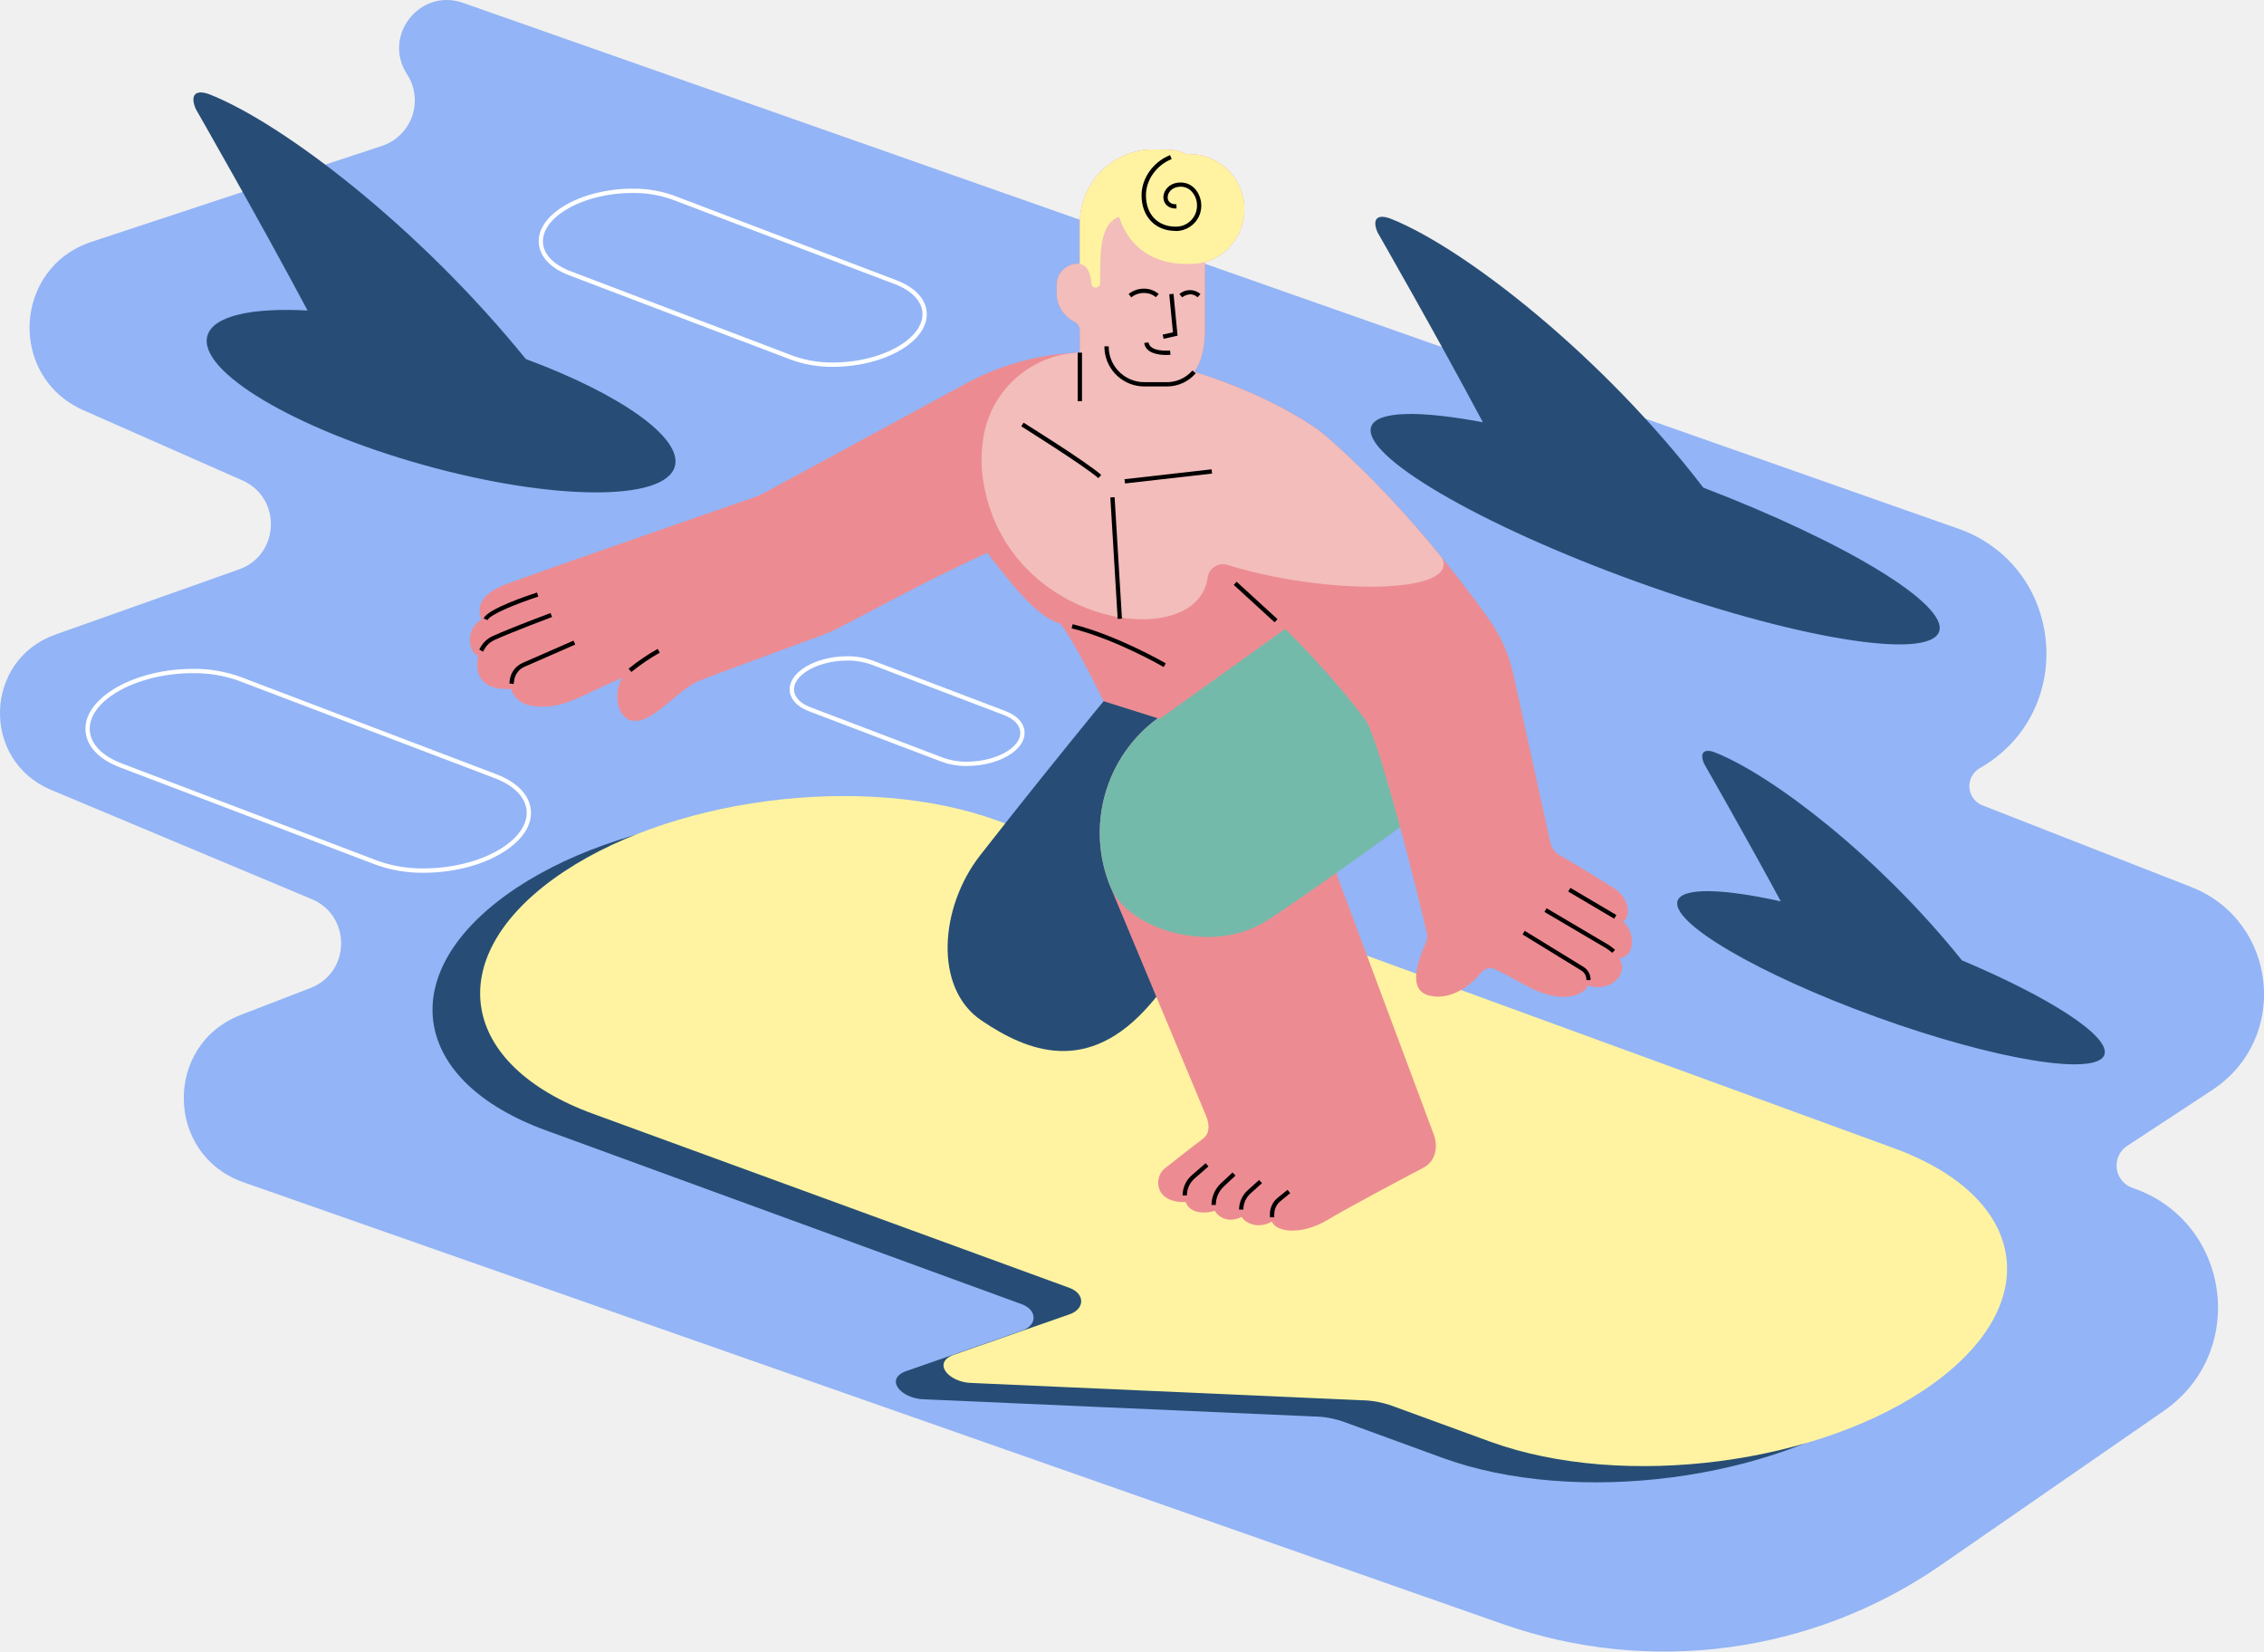
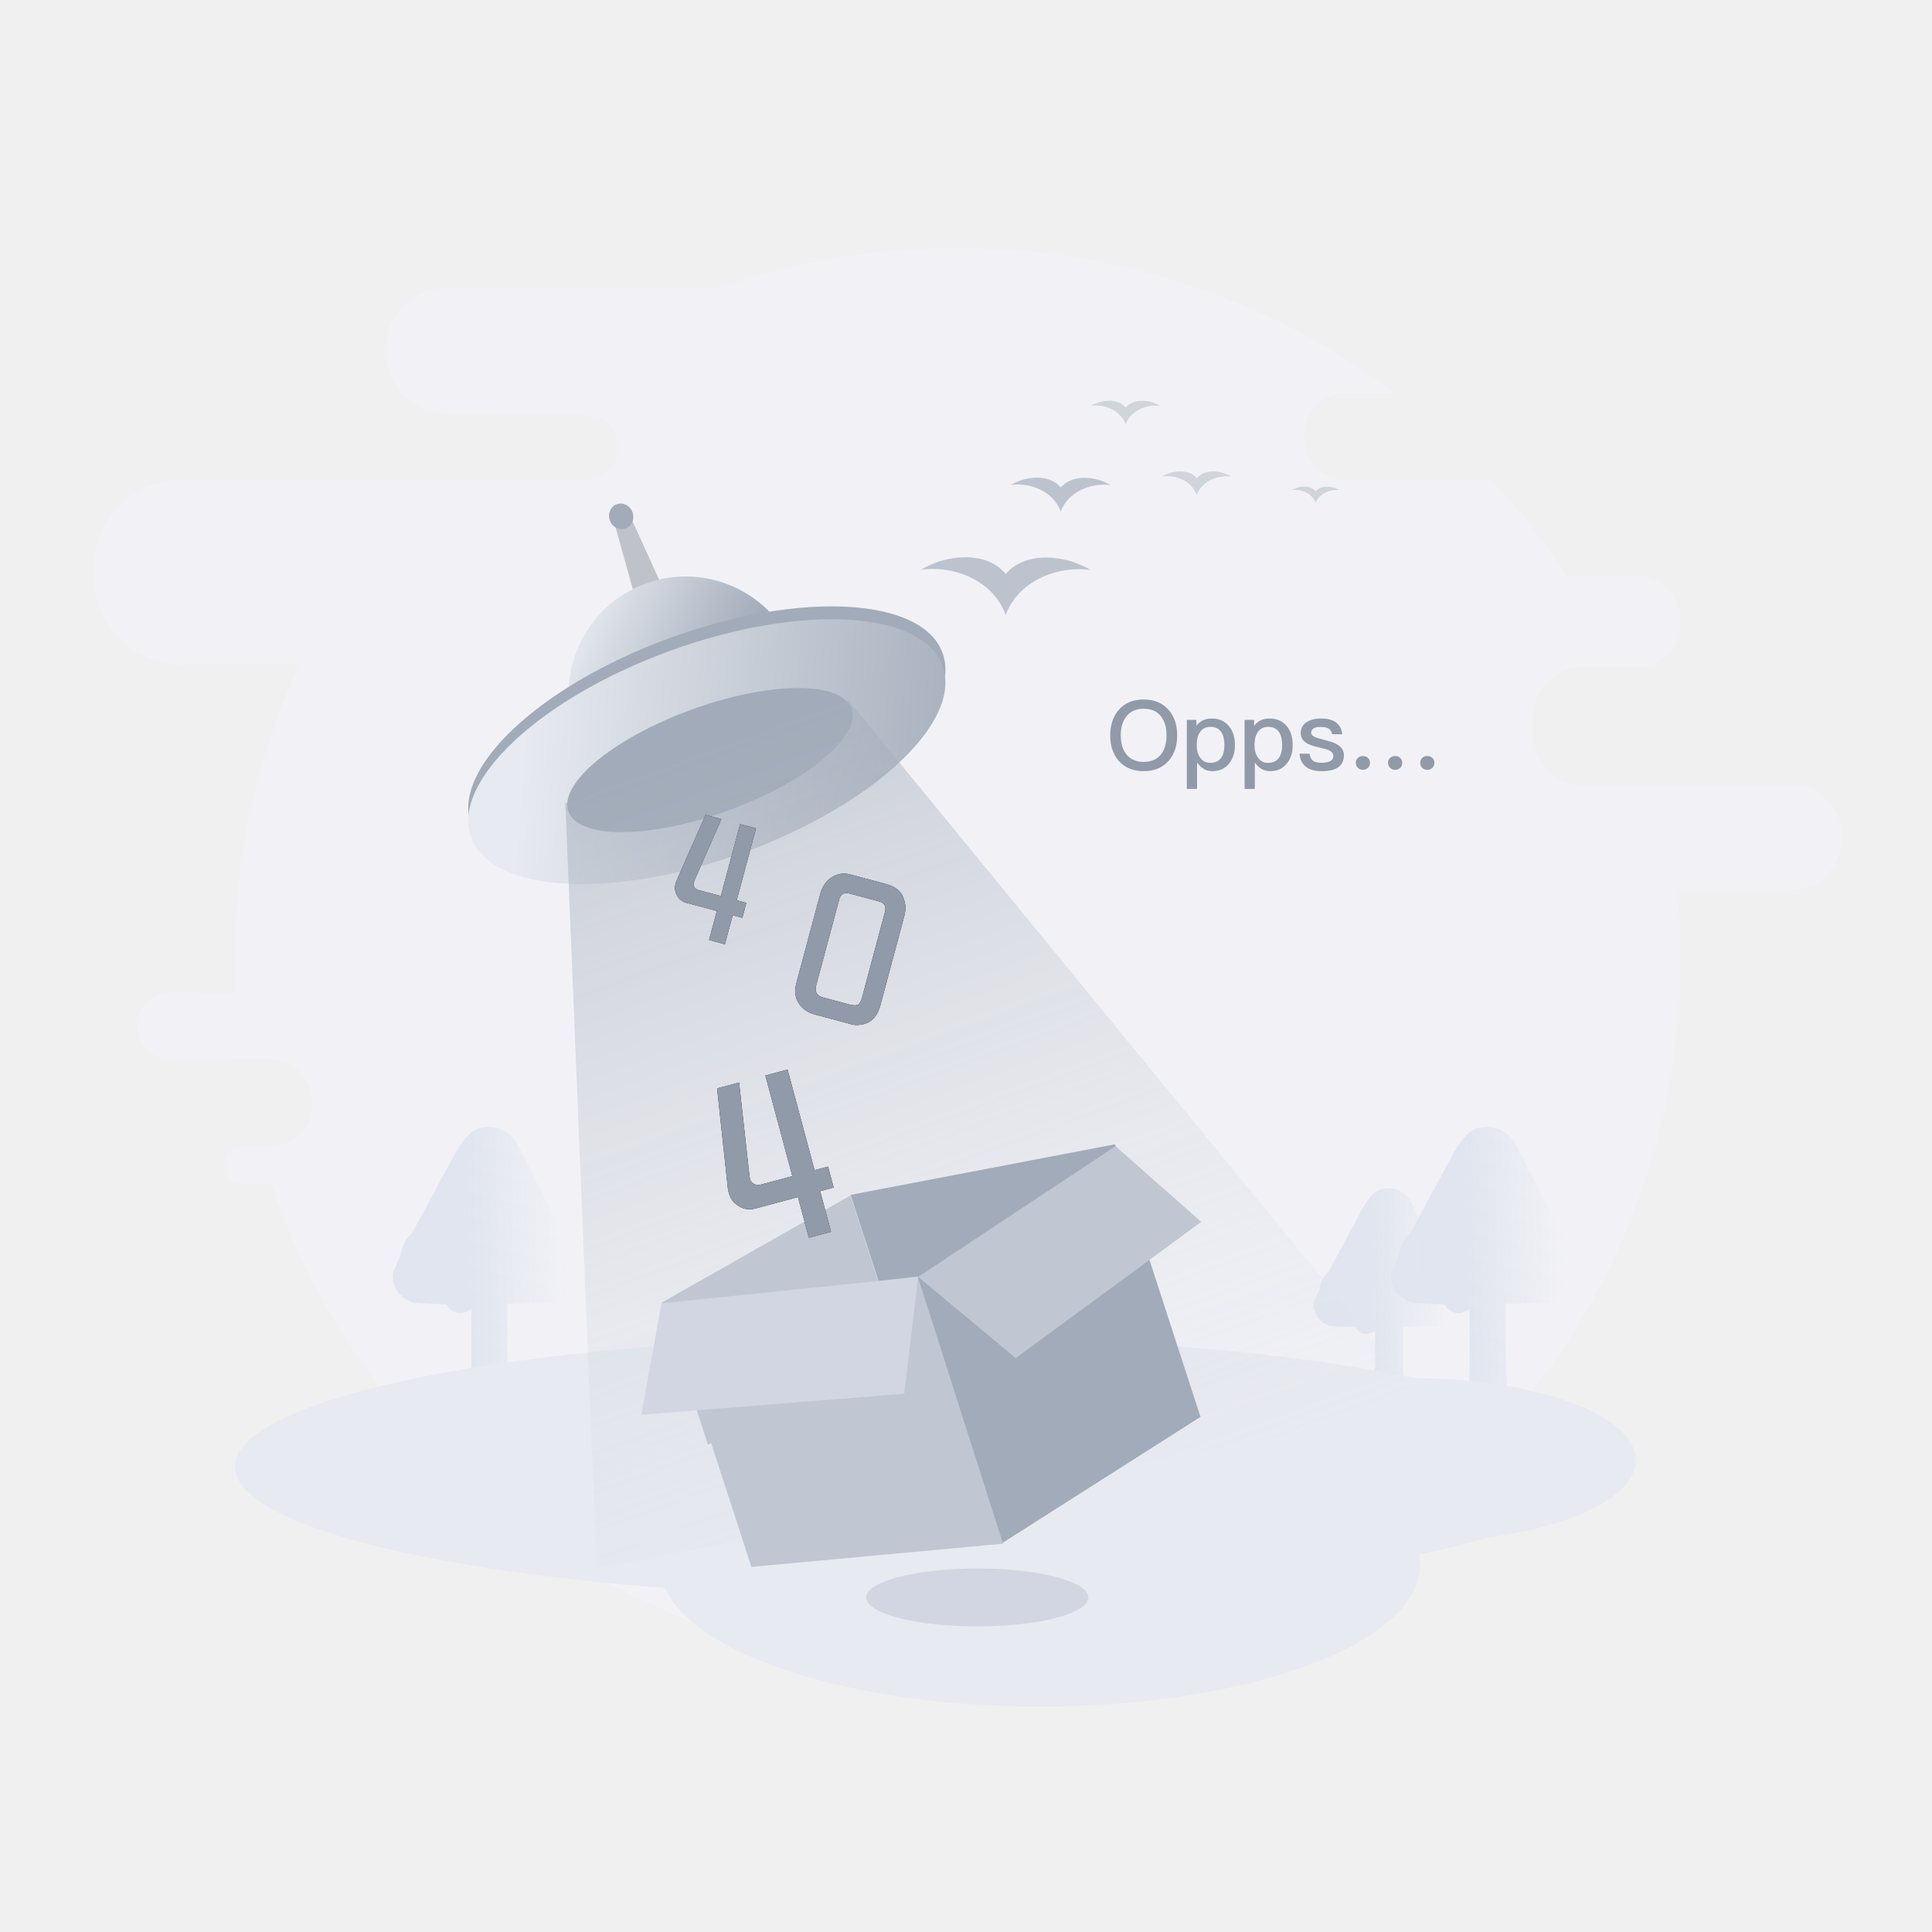
- <svg xmlns="http://www.w3.org/2000/svg" viewBox="0 0 1057.47 771.35">
+ <svg xmlns="http://www.w3.org/2000/svg" xmlns:xlink="http://www.w3.org/1999/xlink" version="1.1" viewBox="0 0 600 600" height="600px" width="600px">
  <defs>
-     <style>.cls-1{fill:#93b4f6;}.cls-2{fill:#fff;}.cls-3{fill:#274d76;}.cls-4{fill:#fff3a1;}.cls-5{fill:#ec8c92;}.cls-6{fill:#74baab;}.cls-7{fill:#f2bdba;}</style>
+     <linearGradient id="linearGradient-1" y2="100%" x2="40.792%" y1="98.8%" x1="92.518%">
+       <stop offset="0%" stop-opacity="0" stop-color="#E0E5EF" />
+       <stop offset="100%" stop-color="#E0E5EF" />
+     </linearGradient>
+     <linearGradient id="linearGradient-2" y2="100%" x2="40.896%" y1="98.8%" x1="92.039%">
+       <stop offset="0%" stop-opacity="0" stop-color="#E0E5EF" />
+       <stop offset="100%" stop-color="#E0E5EF" />
+     </linearGradient>
+     <linearGradient id="linearGradient-3" y2="-8.526%" x2="30.298%" y1="40.94%" x1="79.62%">
+       <stop offset="0%" stop-color="#A2ABB9" />
+       <stop offset="100%" stop-color="#E7EAF0" />
+     </linearGradient>
+     <linearGradient id="linearGradient-4" y2="39.271%" x2="11.6%" y1="59.153%" x1="112.464%">
+       <stop offset="0%" stop-color="#A2ABB9" />
+       <stop offset="100%" stop-color="#E7EAF0" />
+       <stop offset="100%" stop-color="#E7EAF0" />
+     </linearGradient>
+     <linearGradient id="linearGradient-5" y2="0%" x2="50%" y1="100%" x1="50%">
+       <stop offset="0%" stop-opacity="0.238" stop-color="#E8EBF1" />
+       <stop offset="100%" stop-color="#A2ABB9" />
+     </linearGradient>
+     <path id="path-6" d="M230.24,291.733 L230.24,282.407 L233.341,282.407 L233.341,277.598 L230.24,277.598 L230.24,254.478 L225.138,254.478 L225.138,277.598 L218.009,277.598 C217.439,277.598 216.975,277.459 216.617,277.183 C216.145,276.792 215.909,276.336 215.909,275.815 C215.909,275.636 215.95,275.254 216.031,274.668 L216.031,274.668 L219.107,254.478 L214.054,254.478 L210.636,276.401 C210.587,276.727 210.562,277.052 210.562,277.378 C210.562,278.452 210.774,279.323 211.197,279.99 C212.223,281.602 213.598,282.407 215.323,282.407 L215.323,282.407 L225.138,282.407 L225.138,291.733 L230.24,291.733 Z" />
+     <path id="path-7" d="M251.736,386.427 L251.736,373.37 L256.077,373.37 L256.077,366.637 L251.736,366.637 L251.736,334.269 L244.593,334.269 L244.593,366.637 L234.612,366.637 C233.815,366.637 233.165,366.443 232.664,366.056 C232.003,365.509 231.673,364.871 231.673,364.142 C231.673,363.891 231.73,363.355 231.844,362.535 L231.844,362.535 L236.15,334.269 L229.075,334.269 L224.29,364.962 C224.222,365.418 224.188,365.873 224.188,366.329 C224.188,367.833 224.484,369.052 225.076,369.986 C226.512,372.242 228.437,373.37 230.853,373.37 L230.853,373.37 L244.593,373.37 L244.593,386.427 L251.736,386.427 Z" />
+     <path id="path-8" d="M270.709,317.227 C271.51,317.227 272.418,316.992 273.434,316.523 C274.293,316.133 275.006,315.654 275.572,315.088 C276.92,313.74 277.594,311.748 277.594,309.111 L277.594,309.111 L277.594,280.43 C277.594,278.281 276.93,276.387 275.602,274.746 C274.312,273.164 272.301,272.373 269.566,272.373 L269.566,272.373 L257.965,272.373 C255.973,272.373 254.254,273.125 252.809,274.629 C251.344,276.172 250.611,278.193 250.611,280.693 L250.611,280.693 L250.611,309.258 C250.611,311.68 251.324,313.584 252.75,314.971 C254.312,316.475 256.275,317.227 258.639,317.227 L258.639,317.227 L270.709,317.227 Z M268.365,311.455 L259.693,311.455 C257.721,311.455 256.734,310.42 256.734,308.35 L256.734,308.35 L256.734,280.459 C256.734,279.795 256.979,279.229 257.467,278.76 C257.916,278.35 258.551,278.145 259.371,278.145 L259.371,278.145 L268.922,278.145 C270.621,278.145 271.471,279.082 271.471,280.957 L271.471,280.957 L271.471,308.35 C271.471,309.482 271.275,310.273 270.885,310.723 C270.436,311.211 269.596,311.455 268.365,311.455 L268.365,311.455 Z" />
  </defs>
-   <g id="Background">
-     <path class="cls-1" d="M474.4,261.25,610,216.47A22.38,22.38,0,0,0,621.76,183h0c-11.68-17.91,6-40.44,26.17-33.34l698.26,245.52c49.93,17.56,56.1,85.67,10.13,111.91h0a9.65,9.65,0,0,0,1.27,17.36L1455,562.54c40.58,15.88,46.33,70.93,9.92,94.85l-39.66,26.05a11,11,0,0,0,2.49,19.68h0c45.75,15.63,54.23,76.67,14.47,104.18l-104.07,72a227.18,227.18,0,0,1-204.46,27.55L545.34,700.47c-36.56-12.82-37.35-64.24-1.2-78.18l32.5-12.54c18.81-7.25,19.18-33.73.58-41.52l-121.71-51c-32.81-13.74-31.51-60.66,2-72.55l85.76-30.44c19.08-6.77,20.08-33.38,1.57-41.56L470.57,339.9C435.25,324.28,437.73,273.36,474.4,261.25Z" transform="translate(-431.63 -148.32)" />
-     <path class="cls-2" d="M663.41,509.88,543.86,464.41a63.28,63.28,0,0,0-22.25-3.71v0c-14.82,0-29.48,4.1-39.2,11-7.77,5.49-11.59,12.15-10.76,18.77.87,6.88,6.59,12.66,16.12,16.28l119.55,45.48a63.55,63.55,0,0,0,22.25,3.7c14.82,0,29.48-4.09,39.2-11,7.78-5.48,11.6-12.15,10.76-18.76C678.66,519.29,672.94,513.5,663.41,509.88Zm4.21,33.42h0c-9.7,6.85-24.2,10.59-38,10.59A61.43,61.43,0,0,1,608,550.32L488.48,504.85c-17.81-6.78-20-20.9-4.92-31.55h0c9.71-6.85,24.2-10.6,38.05-10.6a61.66,61.66,0,0,1,21.54,3.57L662.7,511.75C680.51,518.52,682.71,532.65,667.62,543.3Z" transform="translate(-431.63 -148.32)" />
-     <path class="cls-2" d="M910.14,489.57c-.5-3.93-3.68-7.2-9-9.21l-61.92-23.55a33.7,33.7,0,0,0-11.86-2h0c-7.87,0-15.67,2.19-20.86,5.86-4.33,3.05-6.45,6.83-6,10.62s3.68,7.21,9,9.22l61.92,23.55a33.74,33.74,0,0,0,11.86,2c7.87,0,15.67-2.18,20.86-5.85C908.49,497.14,910.62,493.37,910.14,489.57Zm-7.13,9c-5,3.54-12.53,5.48-19.71,5.48a31.63,31.63,0,0,1-11.15-1.85l-61.92-23.55c-9.22-3.51-10.36-10.82-2.55-16.34,5-3.55,12.54-5.49,19.71-5.49a31.86,31.86,0,0,1,11.15,1.85l61.92,23.56C909.69,485.73,910.83,493.05,903,498.57Z" transform="translate(-431.63 -148.32)" />
-     <path class="cls-2" d="M820.75,319.64c12.93,0,25.72-3.58,34.21-9.57,6.83-4.82,10.19-10.7,9.45-16.55-.77-6.07-5.8-11.17-14.17-14.36L746.4,239.66A55.56,55.56,0,0,0,727,236.43v0c-12.93,0-25.72,3.58-34.21,9.57-6.83,4.82-10.19,10.7-9.45,16.54.77,6.08,5.8,11.18,14.17,14.37l103.84,39.5A55.56,55.56,0,0,0,820.75,319.64Zm-126.82-72h0c8.43-5.95,21-9.2,33.05-9.2a53.33,53.33,0,0,1,18.7,3.1L849.53,281c15.47,5.89,17.38,18.16,4.27,27.41h0c-8.43,5.95-21,9.2-33,9.2a53.33,53.33,0,0,1-18.7-3.1L698.2,275C682.73,269.15,680.82,256.88,693.93,247.63Z" transform="translate(-431.63 -148.32)" />
-   </g>
-   <g id="sharks">
-     <path class="cls-3" d="M677.23,316C628,255.25,564.86,206.6,530,192.58c-6.86-2.76-9.83-.17-6.93,6.64,0,0,29.86,52.09,52.22,94.12-26.14-1.42-44.2,2.5-46.8,11.83-4.59,16.43,40.56,43.41,100.85,60.26s112.89,17.17,117.49.73C750.57,352.72,721.07,332.24,677.23,316Z" transform="translate(-431.63 -148.32)" />
-     <path class="cls-3" d="M1227.21,376.06c-47.08-61.46-111.15-111.59-145.68-125.47-6.43-2.58-9.21-.16-6.49,6.22,0,0,28.23,49.26,49.2,88.72-29.48-5.58-49.47-5.34-52.13,2-4.89,13.52,50.53,45.94,123.76,72.4s136.58,37,141.46,23.42C1341.91,430.71,1293.56,401.46,1227.21,376.06Z" transform="translate(-431.63 -148.32)" />
-     <path class="cls-3" d="M1348,596.83c-38.24-47.72-87.82-86.08-115.08-97-5.3-2.13-7.59-.13-5.36,5.13,0,0,19.33,33.71,35.85,64.32-27-6-45.92-6.59-48.18-.33-3.67,10.16,38,34.52,93,54.4s102.63,27.77,106.3,17.6C1417.54,632.46,1389.24,614.18,1348,596.83Z" transform="translate(-431.63 -148.32)" />
-   </g>
-   <g id="bubble">
-     <path class="cls-3" d="M1294,692.23l-418.77-153c-62.4-22.79-155.24-10.6-207.35,27.22h0c-52.11,37.82-43.79,86.95,18.6,109.73l222.38,81.24c7.46,2.72,7.37,10.06-.2,12.47L855,788.63c-10.5,3.66-2.59,13.1,8.53,13.21l181.6,8a44.16,44.16,0,0,1,14.61,2.67l45.5,16.62c62.4,22.79,155.24,10.61,207.35-27.22h0C1364.7,764.14,1356.38,715,1294,692.23Z" transform="translate(-431.63 -148.32)" />
-     <path class="cls-4" d="M1316.25,684.56l-418.78-153C835.08,508.79,742.24,521,690.12,558.8h0c-52.11,37.82-43.78,87,18.6,109.73L931.1,749.77c7.46,2.73,7.37,10.06-.2,12.47L877.26,781c-10.5,3.66-2.6,13.1,8.52,13.21l181.6,8.06a43.85,43.85,0,0,1,14.61,2.66l45.51,16.62c62.39,22.79,155.23,10.61,207.35-27.22h0C1387,756.47,1378.63,707.35,1316.25,684.56Z" transform="translate(-431.63 -148.32)" />
-   </g>
-   <g id="surfer">
-     <path class="cls-3" d="M966.5,452.26s-39,46.74-77.08,95.54c-18.89,24.2-21.77,62,.61,77.1,21.39,14.48,49.8,26.07,78.89-7.66,32.88-38.12,92.42-124.53,92.42-124.53Z" transform="translate(-431.63 -148.32)" />
-     <path class="cls-5" d="M1059.23,433.18l-24.2,5.38-62.18,44.87a66.37,66.37,0,0,0-22.41,79.4l44.45,106.45c1.73,4.08,2,8.35-1.55,11-9,6.81-11,8.54-17.6,13.66-5.31,4.11-5.07,16.26,9.73,15.77,1.74,5.34,9.1,5.62,13.59,4.08,1.15,2.41,6,6.21,12.54,2.83,1.3,2.62,7.4,6.06,14.09,2.21,1.89,4.87,13.64,6.7,26.3-.94,9-5.4,31.33-17.29,44.48-24.21,5.74-3,7.08-9.86,4.71-15.89L1056.08,557a1.63,1.63,0,0,1,.59-1.91l47.13-33.53Z" transform="translate(-431.63 -148.32)" />
-     <path class="cls-6" d="M1103.8,521.54l-44.57-88.36-24.2,5.38-62.18,44.87a66.37,66.37,0,0,0-22.41,79.4h0c8,19.09,46.89,32.12,73,15.41C1044.1,565,1103.8,521.54,1103.8,521.54Z" transform="translate(-431.63 -148.32)" />
-     <path class="cls-5" d="M1189.54,578.53c3.33-.58,4.33-10.18-4.29-15.53-1.21-.75-17-10.74-24.83-15.06a9.4,9.4,0,0,1-4.68-6.22l-17.23-78.4a71.41,71.41,0,0,0-11.66-26.14c-13.45-18.8-41.44-55.25-75.71-85a63.73,63.73,0,0,0-7.31-5.46c-17.67-11.36-36.65-19.26-54.47-24.76,3.4-4.35,5.06-11.47,5.06-19.82V270.8A25.79,25.79,0,0,0,987,220.29c-.46,0-.92,0-1.37,0a16.54,16.54,0,0,0-7.42-2l-7-.18A34.43,34.43,0,0,0,936,252.6v18.9h-.94a9.85,9.85,0,0,0-9.85,9.85v3.94a14.73,14.73,0,0,0,8.11,13.16,4.73,4.73,0,0,1,2.68,4.2V313a119.53,119.53,0,0,0-54,14.87l-93.17,50.51a34.33,34.33,0,0,1-5.12,2.26c-16.29,5.63-102.65,35.54-115.9,40.62s-13,11.63-11.36,16.51c-7.48,3.94-6.31,15.49-1.47,16.73-3.57,18,15.27,15.49,15.27,15.49s1.79,7.2,10.76,8.12c14.58,1.49,21.1-4.84,41.36-13.24-4.42,6.95-2.58,17.55,3.44,19.69,9.37,3.32,21.29-13.24,31.57-17.93,5.76-2.63,57.28-21.06,61.92-23.11,9.29-4.1,40.29-21.94,73.46-37,11.91,15.26,22.79,29.62,34.1,33.09,6.44,7.75,20.26,36.19,20.26,36.19l26.21,8.26,58.57-42s22.06,21.38,38.1,43.37c6.92,13.23,23.16,77.12,28.08,98.68a7.16,7.16,0,0,1-.45,4.54c-3.74,8.24-8.75,22.16,1.59,24.65,10,2.41,19.33-4.77,23.54-10,2.26-2.83,4.72-3.62,7.94-2,3.51,1.82,8.34,4.36,13.92,7.42,17.06,9.35,27.12,4,28.73-.17,10.7,3.47,19.25-5.49,14.58-12.67C1195.55,595,1195.68,583.83,1189.54,578.53Z" transform="translate(-431.63 -148.32)" />
-     <path class="cls-7" d="M1051.14,352.19a63.73,63.73,0,0,0-7.31-5.46c-17.67-11.36-36.65-19.26-54.47-24.76,3.4-4.35,5.06-11.47,5.06-19.82V270.8A25.79,25.79,0,0,0,987,220.29c-.46,0-.92,0-1.37,0a16.54,16.54,0,0,0-7.42-2l-7-.18A34.43,34.43,0,0,0,936,252.6v18.9h-.94a9.85,9.85,0,0,0-9.85,9.85v3.94a14.73,14.73,0,0,0,8.11,13.16,4.73,4.73,0,0,1,2.68,4.2V313h-.31a47.16,47.16,0,0,0-45,41.37,66.18,66.18,0,0,0-.39,14.16c7.53,72.26,100.37,85.91,105.38,49.65a7.19,7.19,0,0,1,9.19-6.05c46.58,14.41,108.83,13.77,100.28-3.28C1090.82,391.2,1072.17,370.43,1051.14,352.19Z" transform="translate(-431.63 -148.32)" />
-     <path class="cls-4" d="M994.42,270.8A25.79,25.79,0,0,0,987,220.29c-.46,0-.92,0-1.37,0a16.54,16.54,0,0,0-7.42-2l-7-.18A34.43,34.43,0,0,0,936,252.6v18.9c3.62,1,4.92,4,5.38,9.18a2,2,0,0,0,4.07-.15c.34-10.33-1.28-27.25,8.85-30.95C963.75,278,994.42,270.8,994.42,270.8Z" transform="translate(-431.63 -148.32)" />
-     <path d="M980.72,256.17c-9.5,0-15.89-6.7-15.89-16.67,0-7.93,5.48-15.64,13.31-18.74l.74,1.86c-7.09,2.81-12,9.75-12,16.88,0,8.91,5.45,14.67,13.89,14.67a9.77,9.77,0,0,0,9.95-9.36,9.61,9.61,0,0,0-2.57-7.15,6.87,6.87,0,0,0-5.37-2.14c-3.7.13-5.83,2.69-5.75,5.08,0,1.56,1.16,3.21,4.08,3.11l.06,2c-4.13.14-6-2.44-6.14-5-.11-3.37,2.73-7,7.67-7.15a8.93,8.93,0,0,1,6.89,2.74,11.86,11.86,0,0,1-8.82,19.91Z" transform="translate(-431.63 -148.32)" />
-     <path d="M976.59,328.8c-.54,0-.9,0-1.05,0h-9.35a18.65,18.65,0,0,1-18.63-16.88c-.06-.61-.09-1.23-.09-1.84h2a15.19,15.19,0,0,0,.08,1.65,16.65,16.65,0,0,0,16.64,15.07h9.51a16,16,0,0,0,12.89-5.43l1.53,1.29A17.7,17.7,0,0,1,976.59,328.8Z" transform="translate(-431.63 -148.32)" />
-     <rect x="503.38" y="164.7" width="2" height="22.65" />
-     <polygon points="543.5 158.22 543.06 156.27 547.86 155.2 546.14 137.42 548.13 137.23 550.01 156.76 543.5 158.22" />
-     <path d="M976.29,314.1c-3.3,0-9.51-.67-10.23-5.6l2-.29c.69,4.72,10,3.82,10.08,3.81l.2,2C978.21,314,977.42,314.1,976.29,314.1Z" transform="translate(-431.63 -148.32)" />
-     <path d="M960.05,287.19l-1.27-1.54c4.06-3.37,10.37-3.35,14.06,0l-1.35,1.47C968.56,284.47,963.32,284.48,960.05,287.19Z" transform="translate(-431.63 -148.32)" />
-     <path d="M983.8,287.18l-1.29-1.52a7.42,7.42,0,0,1,9.82,0l-1.32,1.5C987.55,284.12,984,287.06,983.8,287.18Z" transform="translate(-431.63 -148.32)" />
-     <path d="M975.16,459.84c-.22-.13-22.41-13-43-18.06l.48-1.94c20.84,5.17,43.26,18.14,43.48,18.27Z" transform="translate(-431.63 -148.32)" />
-     <rect x="951.98" y="380.45" width="2" height="56.83" transform="translate(-454.59 -89.98) rotate(-3.46)" />
-     <rect x="956.83" y="369.86" width="40.94" height="2" transform="translate(-467.22 -35.71) rotate(-6.48)" />
-     <path d="M944.66,371.62c-7.26-6.24-35.76-24-36-24.2l1.06-1.7c1.17.74,28.9,18,36.28,24.39Z" transform="translate(-431.63 -148.32)" />
-     <rect x="1017.06" y="416.46" width="2" height="25.87" transform="translate(-417.58 742.36) rotate(-47.54)" />
-     <rect x="1174.33" y="557.67" width="2" height="24.94" transform="translate(-344.8 1144.05) rotate(-59.44)" />
-     <path d="M1184.68,593.32a22.63,22.63,0,0,0-2.93-2.19L1153,574.21l1-1.72,28.77,17a24,24,0,0,1,3.23,2.43Z" transform="translate(-431.63 -148.32)" />
-     <path d="M1172.59,606.06a4.89,4.89,0,0,0-2.42-4.51l-27.37-16.8,1-1.7,27.42,16.82a6.92,6.92,0,0,1,3.33,6.18Z" transform="translate(-431.63 -148.32)" />
-     <path d="M671.54,467.76l-2-.25.21-1.65a10.14,10.14,0,0,1,6-7.95l23.76-10.4.8,1.83-23.76,10.41a8.12,8.12,0,0,0-4.77,6.37Z" transform="translate(-431.63 -148.32)" />
-     <path d="M657.21,452.68l-1.73-1,.18-.31a12.45,12.45,0,0,1,6.46-6.13c8-3.64,26.47-10.56,26.66-10.63l.7,1.87c-.19.07-18.64,7-26.53,10.58-3.37,1.54-4.29,3.13-5.56,5.32Z" transform="translate(-431.63 -148.32)" />
-     <path d="M659.37,437.92l-1.85-.76c1.83-4.47,21.08-10.88,24.93-12.11l.61,1.9C674.51,429.71,660.51,435.12,659.37,437.92Z" transform="translate(-431.63 -148.32)" />
-     <path d="M726.53,462.15l-1.3-1.52a93.89,93.89,0,0,1,13.58-9.25l1,1.75A94.26,94.26,0,0,0,726.53,462.15Z" transform="translate(-431.63 -148.32)" />
-     <path d="M1026.79,716.85h-2V715.3a9.69,9.69,0,0,1,3.54-7.51L1033,704l1.27,1.54-4.64,3.82a7.71,7.71,0,0,0-2.81,6Z" transform="translate(-431.63 -148.32)" />
-     <path d="M1012.38,713.22h-2a12.16,12.16,0,0,1,4-9l5.36-4.81,1.33,1.49-5.36,4.81A10.11,10.11,0,0,0,1012.38,713.22Z" transform="translate(-431.63 -148.32)" />
-     <path d="M999.51,711.05h-2a13.84,13.84,0,0,1,4.36-10.06l5.46-5.1,1.36,1.46-5.45,5.1A11.82,11.82,0,0,0,999.51,711.05Z" transform="translate(-431.63 -148.32)" />
-     <path d="M986,706.65h-2a12.58,12.58,0,0,1,4.33-9.5l6.44-5.58,1.31,1.51-6.43,5.58A10.56,10.56,0,0,0,986,706.65Z" transform="translate(-431.63 -148.32)" />
+   <g fill-rule="evenodd" fill="none" stroke-width="1" stroke="none" id="404">
+     <path opacity="0.602" fill="#F3F3FA" id="背景" d="M297.367,77 C348.402,77 395.46,93.762 433.168,121.999 L418,122 C410.82,122 405,127.82 405,135 L405,135 L405,136 C405,143.18 410.82,149 418,149 L418,149 L463.178,148.999 C471.749,158.236 479.534,168.191 486.429,178.763 L507.877,178.763 C515.609,178.763 521.877,185.031 521.877,192.763 L521.877,193.544 C521.877,199.932 517.599,205.321 511.751,207.001 L492,207 C483.163,207 476,214.163 476,223 L476,223 L476,228 C476,236.837 483.163,244 492,244 L492,244 L559.901,244 C566.852,245.742 572,252.03 572,259.521 L572,260.414 C572,269.251 564.837,276.414 556,276.414 L520.82,276.413 C521.519,283.516 521.877,290.717 521.877,298 C521.877,420.055 421.361,519 297.367,519 C198.189,519 114.032,455.696 84.318,367.897 L75.892,367.898 C72.486,367.898 69.725,365.136 69.725,361.73 C69.725,359.132 71.332,356.908 73.607,356 L84,356 C91.18,356 97,350.18 97,343 L97,343 L97,342 C97,334.82 91.18,329 84,329 L84,329 L75.049,329 C75.041,328.947 75.034,328.893 75.026,328.84 L52.854,328.837 C47.177,328.837 42.575,324.235 42.575,318.558 C42.575,312.881 47.177,308.279 52.854,308.279 L73.096,308.281 C72.938,304.873 72.858,301.446 72.858,298 C72.858,265.37 80.042,234.392 92.937,206.514 L57,206.516 C41.536,206.516 29,193.98 29,178.516 L29,176.953 C29,162.031 40.674,149.835 55.387,148.999 L182,149 C187.523,149 192,144.523 192,139 C192,133.477 187.523,129 182,129 L182,129 L152.691,128.999 C152.935,128.796 153.18,128.594 153.425,128.393 L138.848,128.395 C128.355,128.395 119.848,119.889 119.848,109.395 L119.848,108.335 C119.848,97.841 128.355,89.335 138.848,89.335 L223.231,89.333 C246.44,81.344 271.388,77 297.367,77 Z" />
+     <g fill-rule="nonzero" transform="translate(122, 350)" id="树">
+       <path fill="url(#linearGradient-1)" id="路径" d="M58.034,43.386 C58.151,43.854 58.298,44.351 58.473,44.876 L58.824,46.279 C58.941,46.746 59,47.126 59,47.418 C59,49.054 58.561,50.501 57.683,51.757 C56.805,53.013 55.664,53.934 54.259,54.518 C53.732,54.576 53.176,54.606 52.591,54.606 C52.123,54.664 51.596,54.693 51.01,54.693 L49.342,54.693 L35.646,54.869 L35.646,69.506 C35.646,71.668 35.69,73.845 35.778,76.036 C35.865,78.227 35.968,80.199 36.085,81.952 C36.202,84.056 36.348,86.072 36.524,88 L23.881,88 L24.144,84.582 C24.203,83.238 24.261,81.412 24.32,79.104 C24.378,76.795 24.408,73.713 24.408,69.857 L24.408,56.446 C23.413,57.323 22.301,57.761 21.071,57.761 C20.076,57.761 19.213,57.527 18.481,57.06 C17.75,56.592 17.15,55.95 16.682,55.131 L6.76,54.606 C4.829,54.138 3.219,53.159 1.932,51.669 C0.644,50.179 0,48.412 0,46.367 C0,46.016 0.029,45.695 0.088,45.402 C0.146,45.11 0.234,44.818 0.351,44.526 L2.546,39.442 C2.663,38.157 3.029,36.959 3.644,35.849 C4.258,34.738 5.034,33.774 5.97,32.956 L19.754,7.45 L19.842,7.45 C20.954,5.405 22.271,3.652 23.793,2.191 C25.315,0.73 27.276,0 29.676,0 C31.783,0 33.67,0.555 35.339,1.665 C37.007,2.776 38.25,4.236 39.07,6.048 L50.132,27.697 C52.123,28.398 53.761,29.625 55.049,31.378 C56.337,33.131 56.981,35.147 56.981,37.426 C56.981,38.361 56.834,39.355 56.542,40.406 L58.034,43.386 Z" />
+       <path fill="url(#linearGradient-1)" id="路径" d="M368.034,43.386 C368.151,43.854 368.298,44.351 368.473,44.876 L368.824,46.279 C368.941,46.746 369,47.126 369,47.418 C369,49.054 368.561,50.501 367.683,51.757 C366.805,53.013 365.664,53.934 364.259,54.518 C363.732,54.576 363.176,54.606 362.591,54.606 C362.123,54.664 361.596,54.693 361.01,54.693 L359.342,54.693 L345.646,54.869 L345.646,69.506 C345.646,71.668 345.69,73.845 345.778,76.036 C345.865,78.227 345.968,80.199 346.085,81.952 C346.202,84.056 346.348,86.072 346.524,88 L333.881,88 L334.144,84.582 C334.203,83.238 334.261,81.412 334.32,79.104 C334.378,76.795 334.408,73.713 334.408,69.857 L334.408,56.446 C333.413,57.323 332.301,57.761 331.071,57.761 C330.076,57.761 329.213,57.527 328.481,57.06 C327.75,56.592 327.15,55.95 326.682,55.131 L316.76,54.606 C314.829,54.138 313.219,53.159 311.932,51.669 C310.644,50.179 310,48.412 310,46.367 C310,46.016 310.029,45.695 310.088,45.402 C310.146,45.11 310.234,44.818 310.351,44.526 L312.546,39.442 C312.663,38.157 313.029,36.959 313.644,35.849 C314.258,34.738 315.034,33.774 315.97,32.956 L329.754,7.45 L329.842,7.45 C330.954,5.405 332.271,3.652 333.793,2.191 C335.315,0.73 337.276,0 339.676,0 C341.783,0 343.67,0.555 345.339,1.665 C347.007,2.776 348.25,4.236 349.07,6.048 L360.132,27.697 C362.123,28.398 363.761,29.625 365.049,31.378 C366.337,33.131 366.981,35.147 366.981,37.426 C366.981,38.361 366.834,39.355 366.542,40.406 L368.034,43.386 Z" />
+       <path fill="url(#linearGradient-2)" id="路径" d="M331.247,53.019 C331.338,53.385 331.452,53.775 331.589,54.187 L331.863,55.287 C331.954,55.653 332,55.951 332,56.18 C332,57.463 331.658,58.597 330.973,59.582 C330.289,60.567 329.399,61.289 328.304,61.747 C327.893,61.793 327.459,61.816 327.003,61.816 C326.638,61.862 326.227,61.884 325.771,61.884 L324.47,61.884 L313.792,62.022 L313.792,73.499 C313.792,75.194 313.826,76.901 313.894,78.619 C313.963,80.337 314.043,81.883 314.134,83.258 C314.225,84.907 314.339,86.488 314.476,88 L304.619,88 L304.824,85.32 C304.87,84.266 304.916,82.834 304.961,81.024 C305.007,79.215 305.03,76.798 305.03,73.774 L305.03,63.259 C304.254,63.946 303.387,64.29 302.429,64.29 C301.653,64.29 300.98,64.107 300.409,63.74 C299.839,63.374 299.371,62.87 299.006,62.228 L291.271,61.816 C289.765,61.449 288.51,60.682 287.506,59.513 C286.502,58.345 286,56.959 286,55.356 C286,55.081 286.023,54.829 286.068,54.6 C286.114,54.371 286.183,54.141 286.274,53.912 L287.985,49.926 C288.076,48.918 288.362,47.979 288.841,47.109 C289.32,46.238 289.925,45.482 290.655,44.841 L301.402,24.842 L301.47,24.842 C302.337,23.238 303.364,21.864 304.551,20.718 C305.737,19.573 307.266,19 309.137,19 C310.78,19 312.251,19.435 313.552,20.306 C314.853,21.176 315.822,22.322 316.461,23.742 L325.086,40.717 C326.638,41.267 327.916,42.229 328.92,43.604 C329.924,44.978 330.426,46.559 330.426,48.346 C330.426,49.079 330.312,49.858 330.083,50.682 L331.247,53.019 Z" />
+     </g>
+     <path fill="#E7EAF0" id="形状结合" d="M284.5,415 C345.88,415 401.152,420.007 439.788,428.004 C477.575,428.255 508,439.574 508,453.5 C508,464.537 488.89,473.936 462.149,477.486 C455.767,479.374 448.583,481.154 440.691,482.808 C440.897,483.862 441,484.926 441,486 C441,510.301 388.17,530 323,530 C264.368,530 215.724,514.055 206.554,493.159 C128.319,487.218 73,472.596 73,455.5 C73,433.132 167.692,415 284.5,415 Z" />
+     <g fill-rule="nonzero" transform="translate(79.81443, 108.4218)" id="无网络">
+       <g transform="translate(181.8726, 208.8031) rotate(-20) translate(-181.8726, -208.8031) translate(51.99831, 33.86986)" id="编组">
+         <polygon points="116.303 4 121.496 4 124.093 37.332 113.706 37.332" fill="#BFC3C9" id="路径" />
+         <rect rx="36.355" height="77.774" width="72.711" y="26.221" x="82.544" fill="url(#linearGradient-3)" id="矩形" />
+         <ellipse ry="33.332" rx="77.905" cy="78.015" cx="120.268" fill="#A2ABB9" id="椭圆形" />
+         <ellipse ry="33.332" rx="77.905" cy="81.774" cx="118.9" fill="url(#linearGradient-4)" id="椭圆形备份" />
+         <ellipse ry="16.666" rx="46.743" cy="84.551" cx="118.9" fill="#A2ABB9" id="椭圆形" />
+         <polygon points="72.157 81.774 165.642 81.774 259.749 349.866 2.15243692e-14 308.439" opacity="0.5" fill="url(#linearGradient-5)" id="路径" />
+         <ellipse ry="4" rx="3.74" cy="4" cx="118.9" fill="#A2ABB9" id="椭圆形" />
+       </g>
+       <ellipse ry="9" rx="34.5" cy="387.677" cx="223.686" fill="#D1D6E2" id="椭圆形" />
+       <path opacity="0.65" fill="#A2ABB9" id="路径" d="M232.509,82.637 L232.509,82.574 C228.753,71.987 216.531,67.018 206.154,68.544 C213.845,63.76 226.545,62.485 232.507,69.819 L232.507,69.882 C238.469,62.612 251.229,63.824 258.861,68.607 C248.484,67.14 236.263,72.118 232.507,82.637 L232.509,82.637 Z" />
+       <path opacity="0.65" fill="#A2ABB9" id="路径" d="M249.599,50.515 L249.599,50.474 C247.392,44.241 240.192,41.308 234.085,42.214 C238.613,39.397 246.09,38.647 249.601,42.965 L249.601,43.003 C253.106,38.722 260.623,39.436 265.117,42.251 C259.014,41.387 251.813,44.316 249.601,50.512 L249.599,50.515 Z" />
+       <path opacity="0.35" fill="#909AA9" id="路径" d="M291.832,45.317 L291.832,45.29 C290.298,40.97 285.311,38.941 281.077,39.564 C284.215,37.613 289.398,37.092 291.832,40.085 L291.832,40.111 C294.265,37.145 299.471,37.639 302.586,39.591 C298.352,38.992 293.368,41.022 291.832,45.317 L291.832,45.317 Z" />
+       <path opacity="0.35" fill="#909AA9" id="路径" d="M269.759,23.374 L269.759,23.348 C268.225,19.027 263.238,16.998 259.004,17.622 C262.142,15.67 267.325,15.149 269.759,18.142 L269.759,18.169 C272.192,15.202 277.398,15.697 280.513,17.648 C276.279,17.049 271.295,19.08 269.759,23.374 L269.759,23.374 Z" />
+       <path opacity="0.35" fill="#909AA9" id="路径" d="M328.783,47.787 L328.783,47.769 C327.721,44.775 324.262,43.367 321.328,43.8 C323.504,42.447 327.096,42.086 328.783,44.161 L328.783,44.179 C330.471,42.122 334.079,42.465 336.238,43.818 C333.304,43.401 329.845,44.811 328.783,47.787 Z" />
+     </g>
+     <g fill-rule="nonzero" transform="translate(290.9271, 424.2287) rotate(-18) translate(-290.9271, -424.2287) translate(198.9859, 365.3997)" id="盒子">
+       <polygon points="165.902 10.452 82.902 0 82.902 41.45 164.576 51" fill="#A2ABB9" id="路径" />
+       <polygon points="16.806 13.692 82.795 0.177 82.806 46.744 16.806 60.177" fill="#C0C7D2" id="路径" />
+       <polygon points="93.945 30.823 164.945 12.491 164.945 99.16 93.945 117.491" fill="#A2ABB9" id="路径" />
+       <polygon points="17.906 14.995 94.906 30.516 94.458 117.658 17.906 100.374" fill="#C0C7D2" id="路径" />
+       <polygon points="95 30.707 16.66 13.891 8.52651283e-14 44.865 79.671 63.891" fill="#D1D6E2" id="路径" />
+       <polygon points="95 30.707 165.847 11.065 183.882 41.633 116.025 64.065" fill="#C0C7D2" id="路径" />
+     </g>
+     <g transform="translate(221.9517, 273.1055) rotate(15) translate(-221.9517, -273.1055)" fill-rule="nonzero" id="4">
+       <use xlink:href="#path-6" fill="#131313" />
+       <use xlink:href="#path-6" fill="#909AA9" />
+     </g>
+     <g transform="translate(240.1323, 360.3477) rotate(-15) translate(-240.1323, -360.3477)" fill-rule="nonzero" id="4">
+       <use xlink:href="#path-7" fill="#131313" />
+       <use xlink:href="#path-7" fill="#909AA9" />
+     </g>
+     <g transform="translate(264.1025, 294.7998) rotate(15) translate(-264.1025, -294.7998)" fill-rule="nonzero" id="0">
+       <use xlink:href="#path-8" fill="#131313" />
+       <use xlink:href="#path-8" fill="#909AA9" />
+     </g>
+     <path fill-rule="nonzero" fill="#909AA9" id="Opps…" d="M355.168,239.495 C358.408,239.495 360.988,238.445 362.878,236.345 C364.678,234.305 365.578,231.665 365.578,228.395 C365.578,225.095 364.678,222.425 362.878,220.415 C360.988,218.285 358.408,217.235 355.168,217.235 C351.898,217.235 349.318,218.285 347.458,220.445 C345.658,222.485 344.788,225.125 344.788,228.395 C344.788,231.635 345.658,234.275 347.458,236.315 C349.318,238.415 351.898,239.495 355.168,239.495 Z M355.168,236.615 C352.888,236.615 351.118,235.835 349.858,234.335 C348.658,232.865 348.058,230.885 348.058,228.395 C348.058,225.875 348.658,223.895 349.858,222.425 C351.118,220.865 352.888,220.115 355.168,220.115 C357.448,220.115 359.218,220.835 360.448,222.335 C361.648,223.805 362.278,225.815 362.278,228.395 C362.278,230.945 361.648,232.955 360.448,234.395 C359.218,235.865 357.448,236.615 355.168,236.615 Z M371.758,245.015 L371.758,236.795 C373.018,238.595 374.578,239.495 376.498,239.495 C378.718,239.495 380.488,238.685 381.748,237.065 C382.918,235.565 383.518,233.675 383.518,231.395 C383.518,228.995 382.918,227.075 381.718,225.575 C380.398,223.955 378.628,223.145 376.348,223.145 C374.248,223.145 372.628,223.895 371.548,225.425 L371.548,223.565 L368.578,223.565 L368.578,245.015 L371.758,245.015 Z M375.778,236.915 C374.578,236.915 373.618,236.435 372.898,235.505 C372.058,234.485 371.668,233.135 371.668,231.485 L371.668,231.215 C371.668,229.625 371.998,228.335 372.658,227.375 C373.408,226.265 374.488,225.725 375.868,225.725 C377.428,225.725 378.568,226.265 379.318,227.405 C379.918,228.365 380.248,229.685 380.248,231.395 C380.248,233.105 379.888,234.425 379.228,235.385 C378.478,236.405 377.338,236.915 375.778,236.915 Z M389.698,245.015 L389.698,236.795 C390.958,238.595 392.518,239.495 394.438,239.495 C396.658,239.495 398.428,238.685 399.688,237.065 C400.858,235.565 401.458,233.675 401.458,231.395 C401.458,228.995 400.858,227.075 399.658,225.575 C398.338,223.955 396.568,223.145 394.288,223.145 C392.188,223.145 390.568,223.895 389.488,225.425 L389.488,223.565 L386.518,223.565 L386.518,245.015 L389.698,245.015 Z M393.718,236.915 C392.518,236.915 391.558,236.435 390.838,235.505 C389.998,234.485 389.608,233.135 389.608,231.485 L389.608,231.215 C389.608,229.625 389.938,228.335 390.598,227.375 C391.348,226.265 392.428,225.725 393.808,225.725 C395.368,225.725 396.508,226.265 397.258,227.405 C397.858,228.365 398.188,229.685 398.188,231.395 C398.188,233.105 397.828,234.425 397.168,235.385 C396.418,236.405 395.278,236.915 393.718,236.915 Z M410.458,239.495 C415.048,239.495 417.358,237.845 417.358,234.575 C417.358,233.195 416.728,232.115 415.498,231.335 C414.658,230.795 413.338,230.285 411.568,229.865 C410.008,229.475 408.988,229.175 408.448,228.935 C407.608,228.545 407.188,228.095 407.188,227.555 C407.188,226.955 407.458,226.475 408.028,226.175 C408.508,225.875 409.228,225.755 410.188,225.755 C411.268,225.755 412.108,225.935 412.648,226.295 C413.158,226.625 413.518,227.195 413.758,228.035 L416.848,228.035 C416.488,224.765 414.268,223.145 410.248,223.145 C408.388,223.145 406.858,223.535 405.688,224.345 C404.518,225.125 403.948,226.235 403.948,227.645 C403.948,228.965 404.548,230.015 405.748,230.765 C406.468,231.245 407.758,231.695 409.588,232.115 C411.178,232.475 412.228,232.775 412.708,233.015 C413.608,233.435 414.088,234.035 414.088,234.785 C414.088,236.165 412.828,236.885 410.368,236.885 C409.168,236.885 408.328,236.675 407.788,236.285 C407.248,235.865 406.858,235.115 406.678,234.065 L403.558,234.065 C403.918,237.665 406.198,239.495 410.458,239.495 Z M423.238,239.075 C423.838,239.075 424.378,238.865 424.828,238.475 C425.248,238.055 425.458,237.545 425.458,236.915 C425.458,236.285 425.248,235.775 424.828,235.385 C424.408,234.965 423.868,234.785 423.238,234.785 C422.638,234.785 422.128,234.965 421.708,235.385 C421.258,235.775 421.048,236.285 421.048,236.915 C421.048,237.515 421.258,238.025 421.708,238.445 C422.128,238.865 422.638,239.075 423.238,239.075 Z M433.258,239.075 C433.858,239.075 434.398,238.865 434.848,238.475 C435.268,238.055 435.478,237.545 435.478,236.915 C435.478,236.285 435.268,235.775 434.848,235.385 C434.428,234.965 433.888,234.785 433.258,234.785 C432.658,234.785 432.148,234.965 431.728,235.385 C431.278,235.775 431.068,236.285 431.068,236.915 C431.068,237.515 431.278,238.025 431.728,238.445 C432.148,238.865 432.658,239.075 433.258,239.075 Z M443.248,239.075 C443.848,239.075 444.388,238.865 444.808,238.475 C445.228,238.055 445.468,237.545 445.468,236.915 C445.468,236.285 445.258,235.775 444.838,235.385 C444.418,234.965 443.878,234.785 443.248,234.785 C442.648,234.785 442.108,234.965 441.688,235.385 C441.268,235.775 441.058,236.285 441.058,236.915 C441.058,237.515 441.268,238.025 441.688,238.445 C442.108,238.865 442.648,239.075 443.248,239.075 Z" />
  </g>
</svg>
